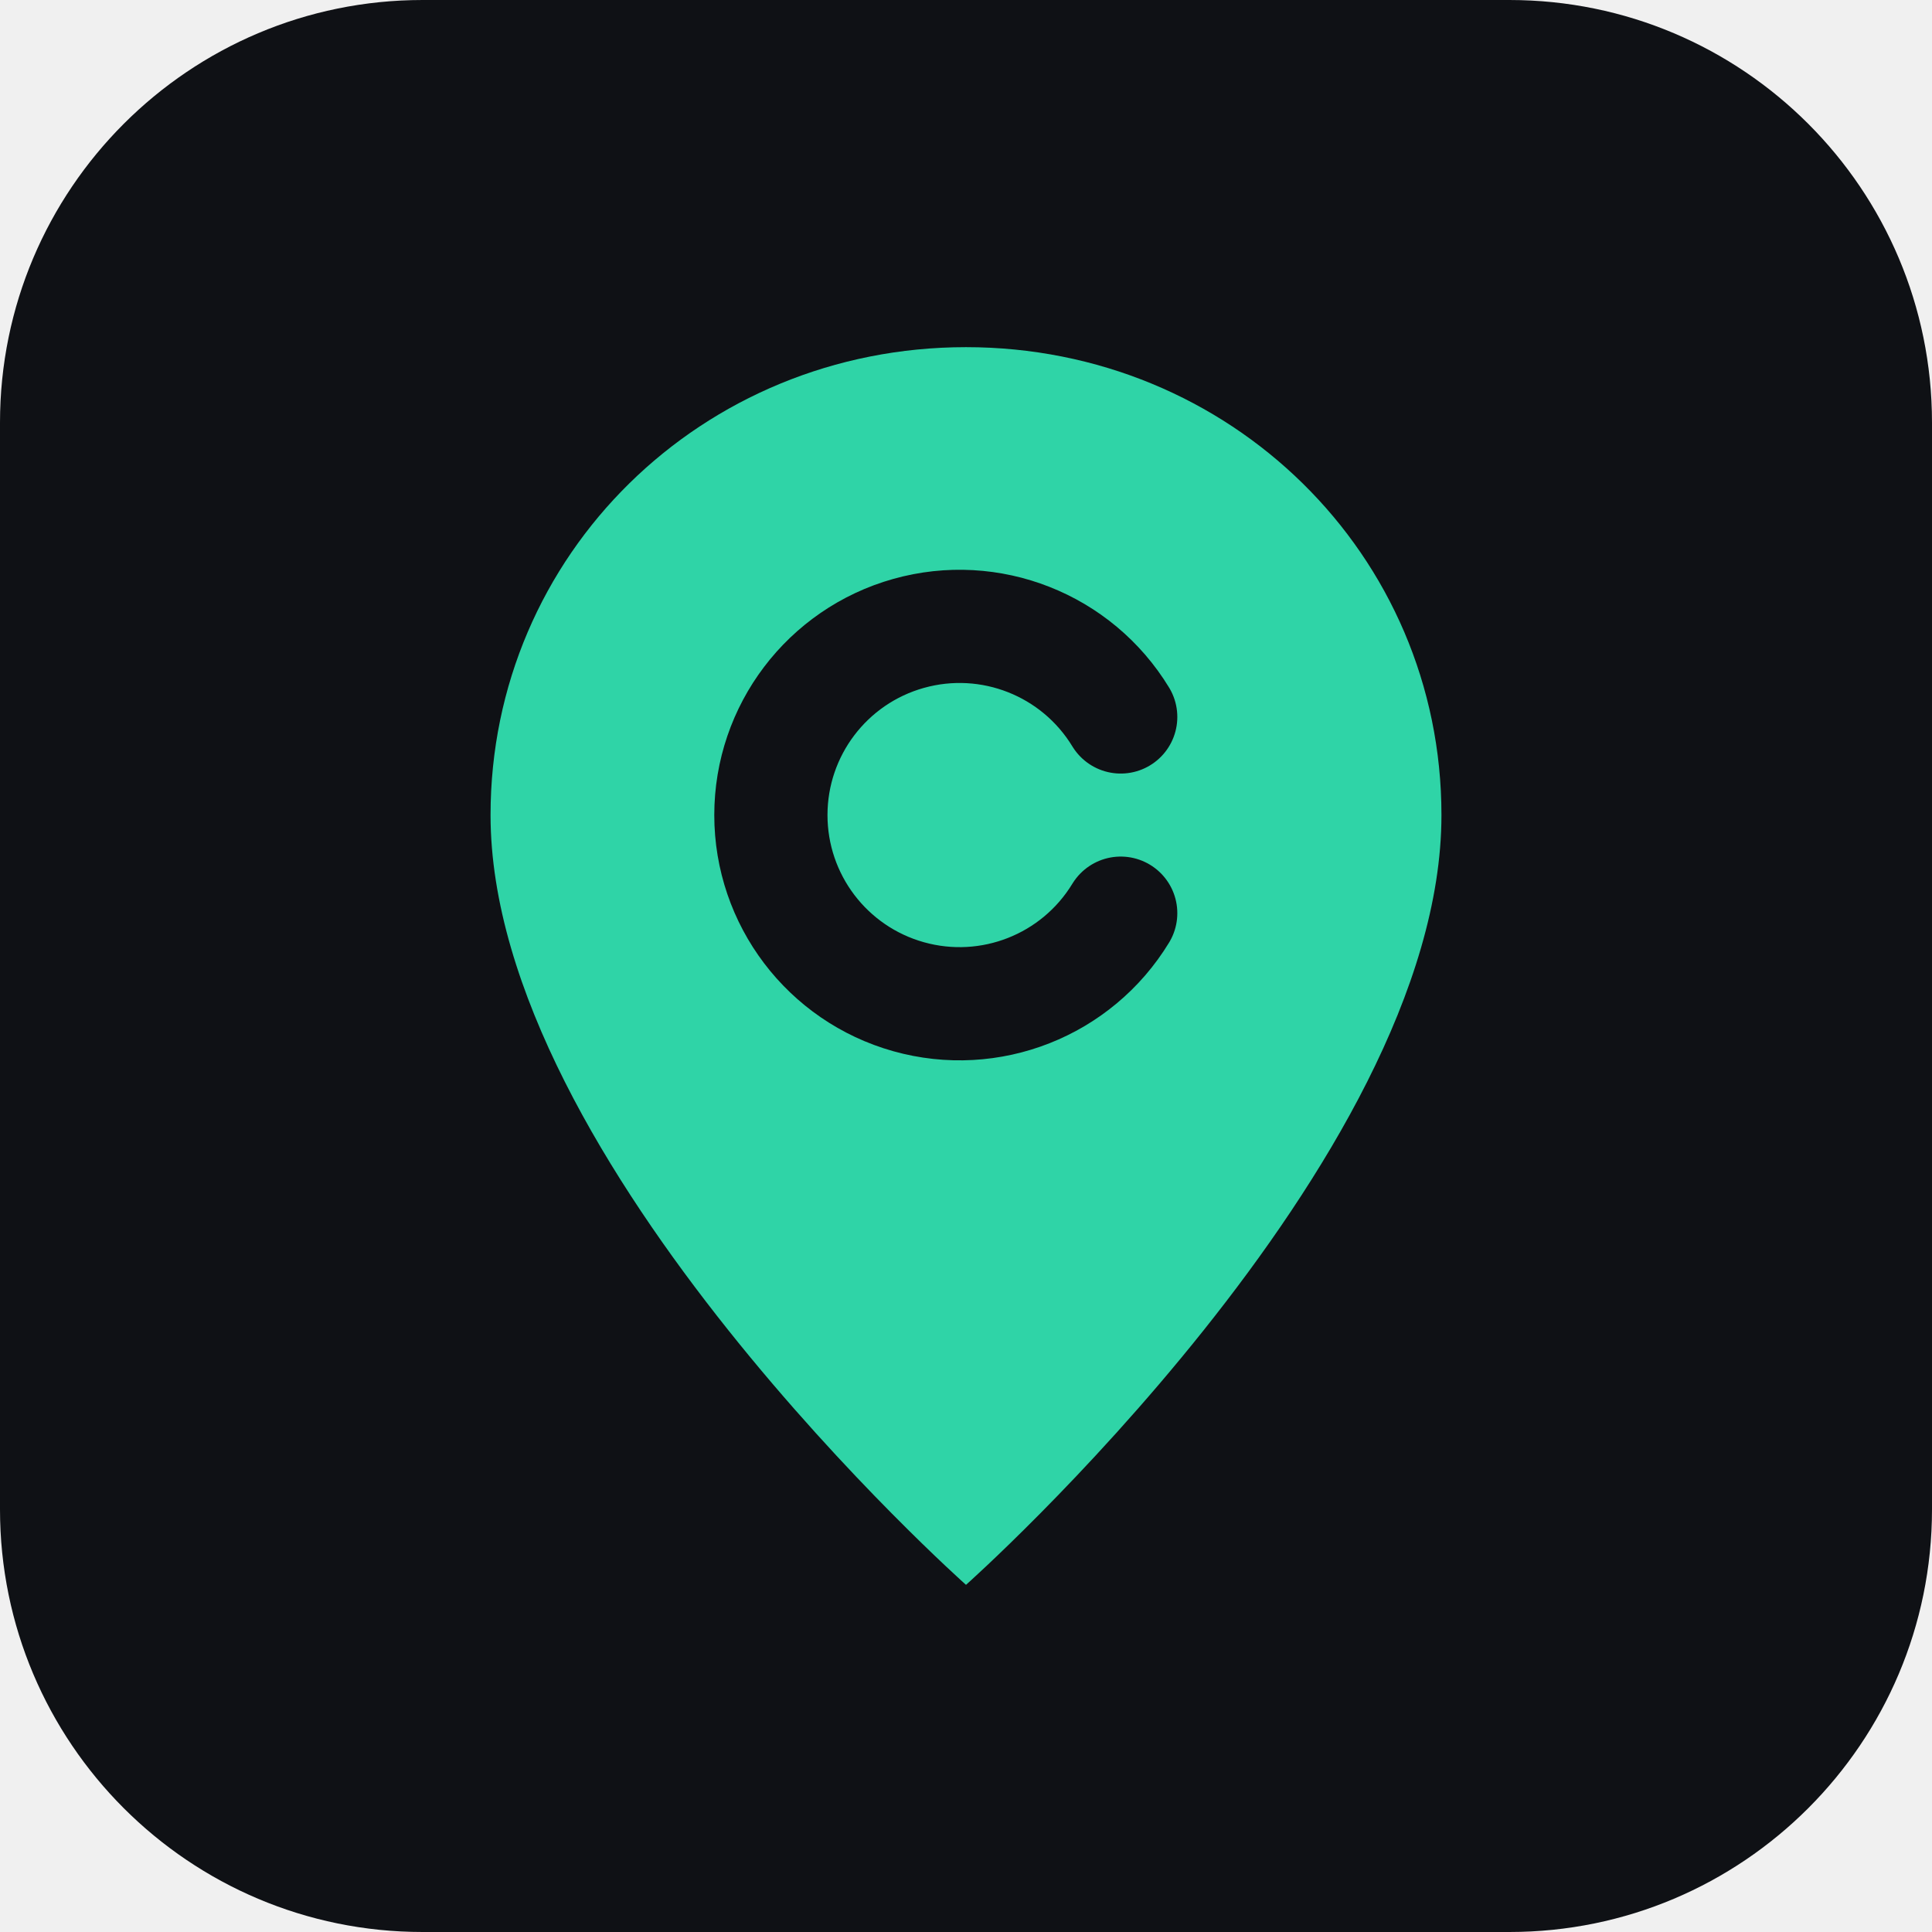
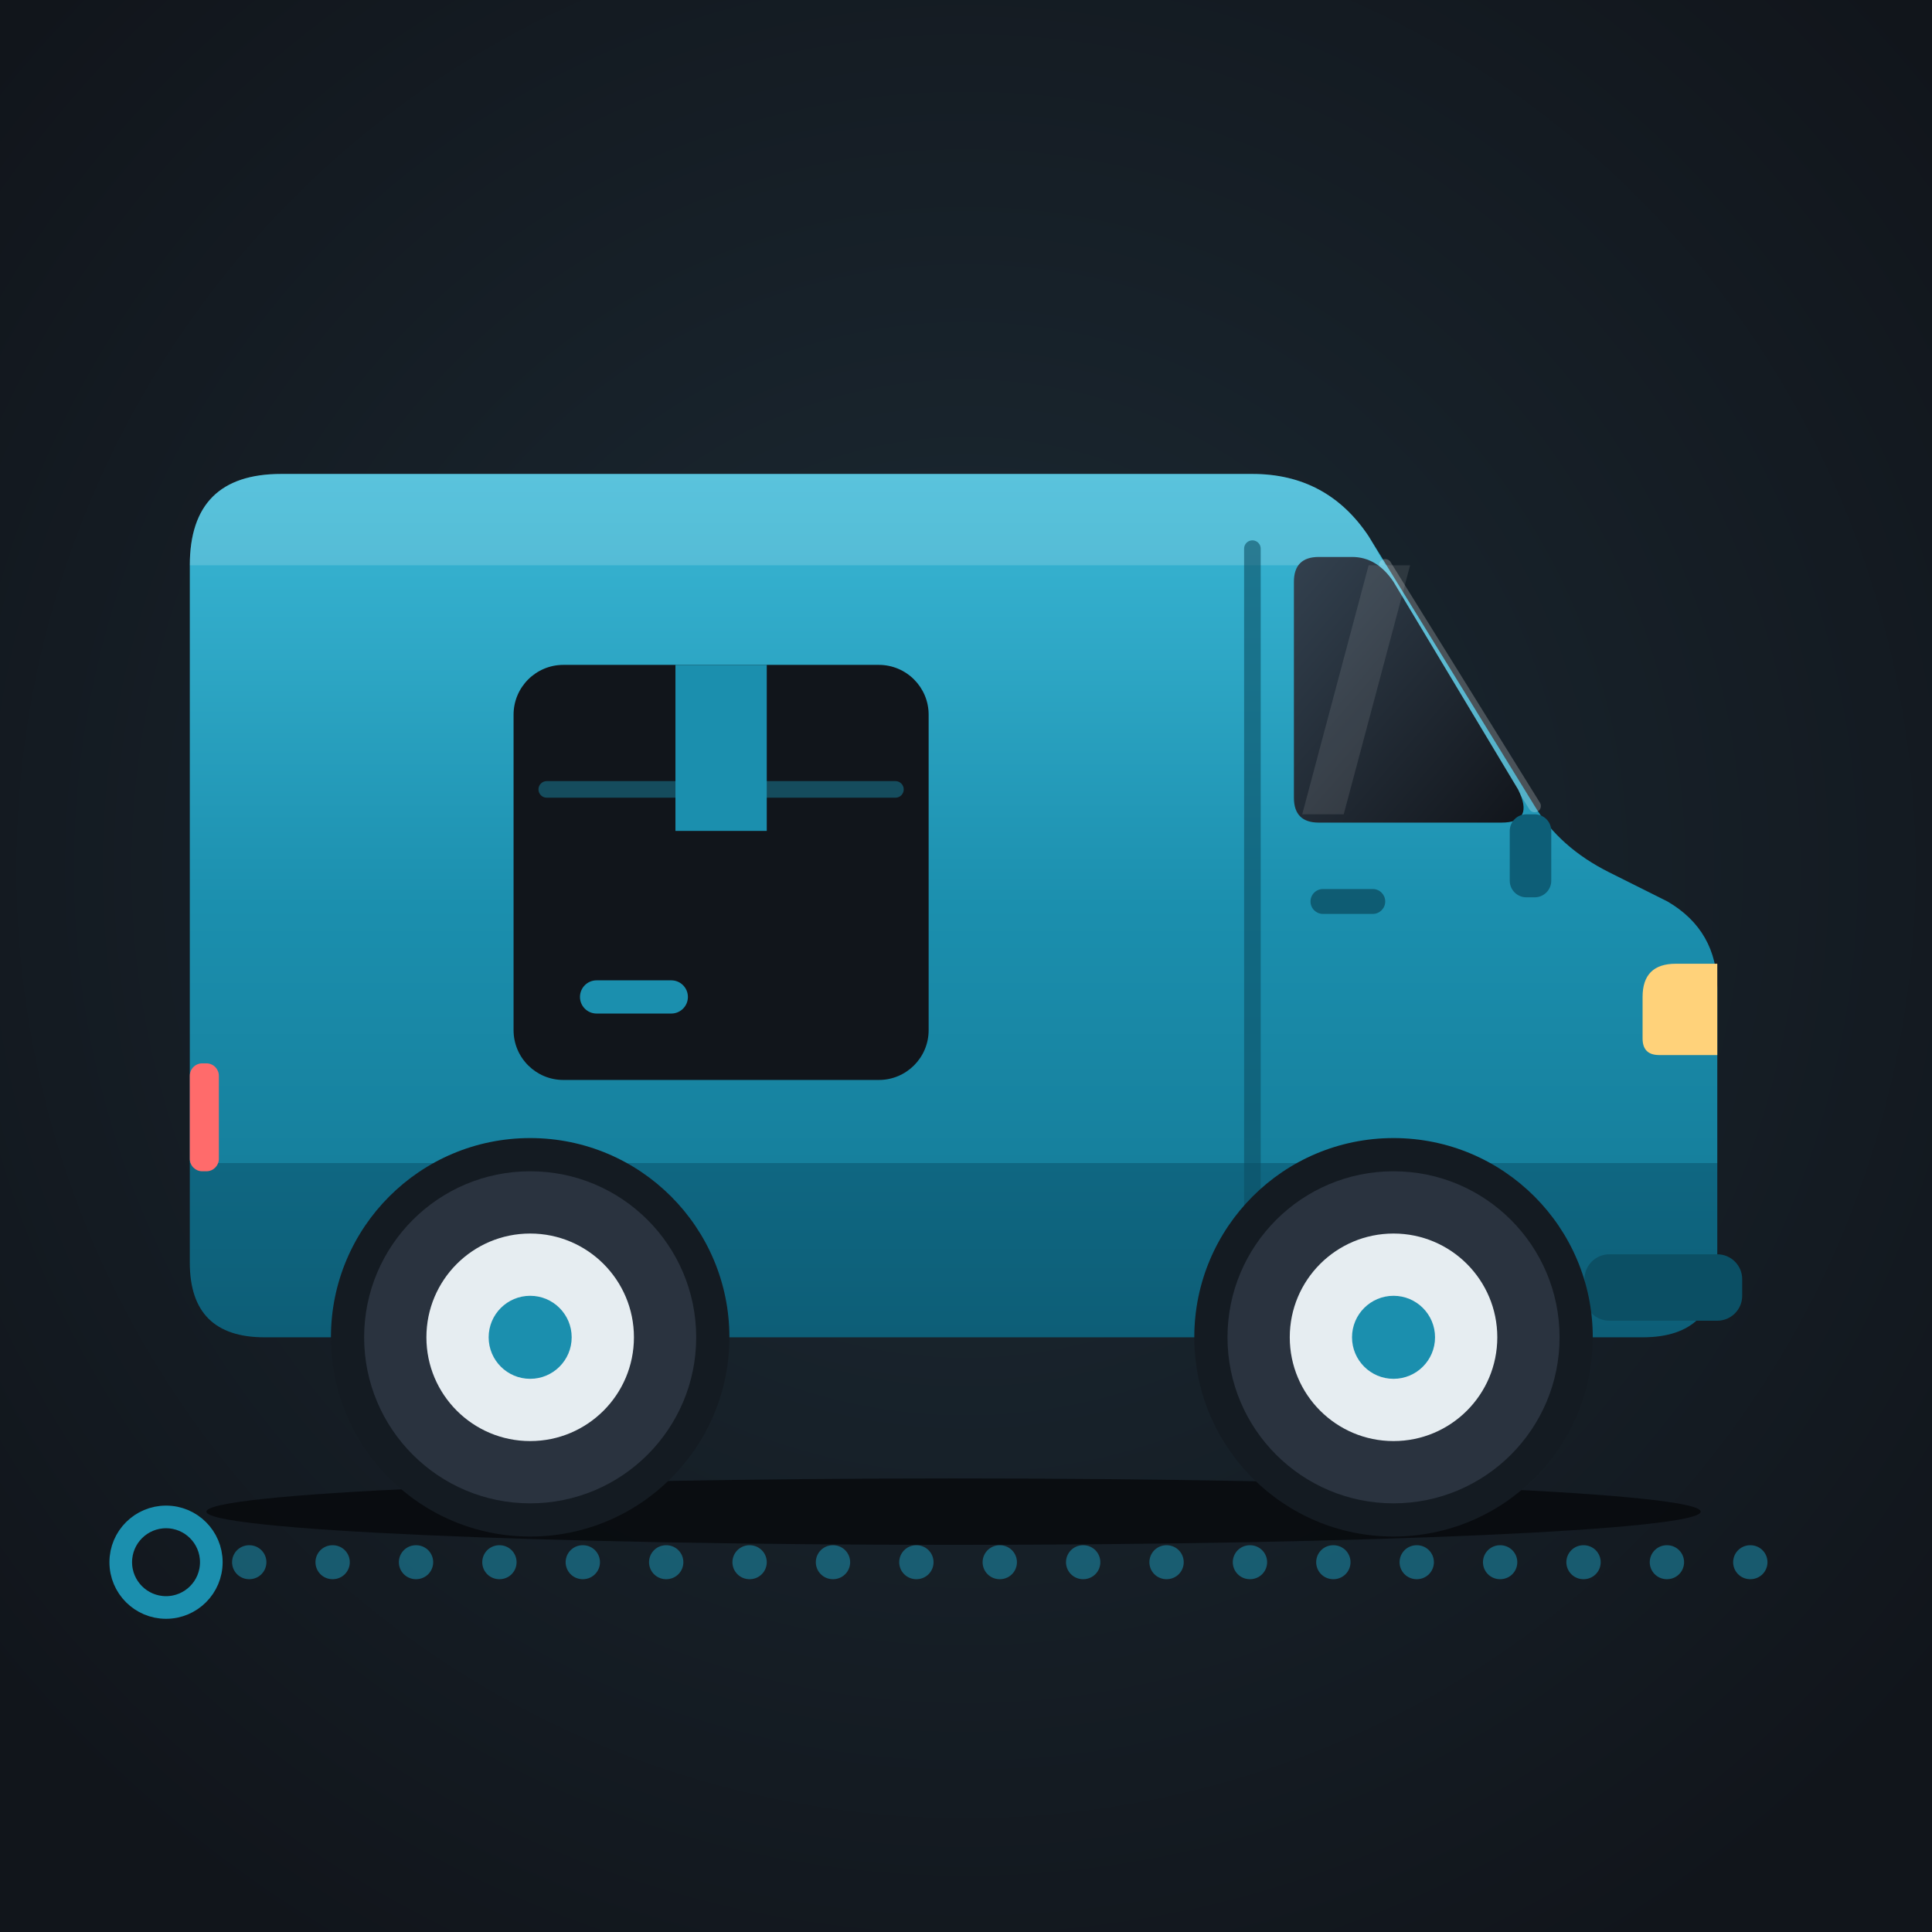
<svg xmlns="http://www.w3.org/2000/svg" viewBox="0 0 512 512">
-   <rect width="512" height="512" rx="112" fill="#0f1115" />
-   <path d="M256 92c-70 0-126 55-126 124 0 92 126 204 126 204s126-112 126-204c0-69-56-124-126-124z" fill="#2fd4a7" />
-   <path d="M297 190a50 50 0 1 0 0 52" fill="none" stroke="#0f1115" stroke-width="30" stroke-linecap="round" />
+   <defs>
+     <radialGradient id="sfondo" cx="0.5" cy="0.45" r="0.65">
+       <stop offset="0" stop-color="#1c2b35" />
+       <stop offset="1" stop-color="#11151b" />
+     </radialGradient>
+     <linearGradient id="carrozzeria" x1="0" y1="0" x2="0" y2="1">
+       <stop offset="0" stop-color="#3bb8d6" />
+       <stop offset="0.5" stop-color="#1b8fae" />
+       <stop offset="0.8" stop-color="#16809d" />
+       <stop offset="0.8" stop-color="#0f6782" />
+       <stop offset="1" stop-color="#0d5e77" />
+     </linearGradient>
+     <linearGradient id="vetro" x1="0" y1="0" x2="1" y2="1">
+       <stop offset="0" stop-color="#33414f" />
+       <stop offset="1" stop-color="#11151b" />
+     </linearGradient>
+   </defs>
+   <rect width="512" height="512" fill="url(#sfondo)" />
+   <path d="M66 414H478" stroke="#1b8fae" stroke-width="9" stroke-linecap="round" stroke-dasharray="0.1 22" opacity="0.55" />
+   <circle cx="44" cy="414" r="12" fill="none" stroke="#1b8fae" stroke-width="6" />
+   <g transform="translate(256 262) scale(1.1) translate(-265 -264)">
+     <ellipse cx="262" cy="390" rx="180" ry="8" fill="#05070a" opacity="0.75" />
+     <path d="M100 140H334Q352 140 362 155L402 220Q408 230 420 236L434 243Q446 250 446 264V330Q446 348 428 348H96Q78 348 78 330V162Q78 140 100 140Z" fill="url(#carrozzeria)" />
+     <path d="M100 140H334Q352 140 362 155L366 162H78Q78 140 100 140Z" fill="#ffffff" opacity="0.16" />
+     <path d="M366 162L402 220" stroke="#ffffff" stroke-width="3" stroke-linecap="round" opacity="0.22" />
+     <path d="M350 160H358Q364 160 368 166L398 216Q402 224 394 224H350Q344 224 344 218V166Q344 160 350 160Z" fill="url(#vetro)" />
+     <path d="M362 162L372 162L356 222L346 222Z" fill="#ffffff" opacity="0.1" />
+     <rect x="396" y="222" width="10" height="20" rx="4" fill="#0d5e77" />
+     <path d="M334 158V330" stroke="#0b4f64" stroke-width="4" stroke-linecap="round" opacity="0.6" />
+     <rect x="348" y="240" width="18" height="6" rx="3" fill="#0b4f64" opacity="0.8" />
+     <path d="M436 258H446V280H432Q428 280 428 276V266Q428 258 436 258Z" fill="#ffd27a" />
+     <rect x="78" y="282" width="7" height="26" rx="3" fill="#ff6b6b" />
+     <rect x="414" y="328" width="38" height="16" rx="6" fill="#0b4f64" />
+     <rect x="156" y="186" width="100" height="100" rx="12" fill="#11151b" />
+     <rect x="162" y="214" width="88" height="4" rx="2" fill="#1b8fae" opacity="0.45" />
+     <rect x="195" y="186" width="22" height="40" fill="#1b8fae" />
+     <rect x="172" y="262" width="26" height="8" rx="4" fill="#1b8fae" />
+     <circle cx="160" cy="348" r="48" fill="#141b22" />
+     <circle cx="368" cy="348" r="48" fill="#141b22" />
+     <circle cx="160" cy="348" r="40" fill="#2a333f" />
+     <circle cx="160" cy="348" r="25" fill="#e6edf1" />
+     <circle cx="160" cy="348" r="10" fill="#1b8fae" />
+     <circle cx="368" cy="348" r="40" fill="#2a333f" />
+     <circle cx="368" cy="348" r="25" fill="#e6edf1" />
+     <circle cx="368" cy="348" r="10" fill="#1b8fae" />
+   </g>
</svg>
